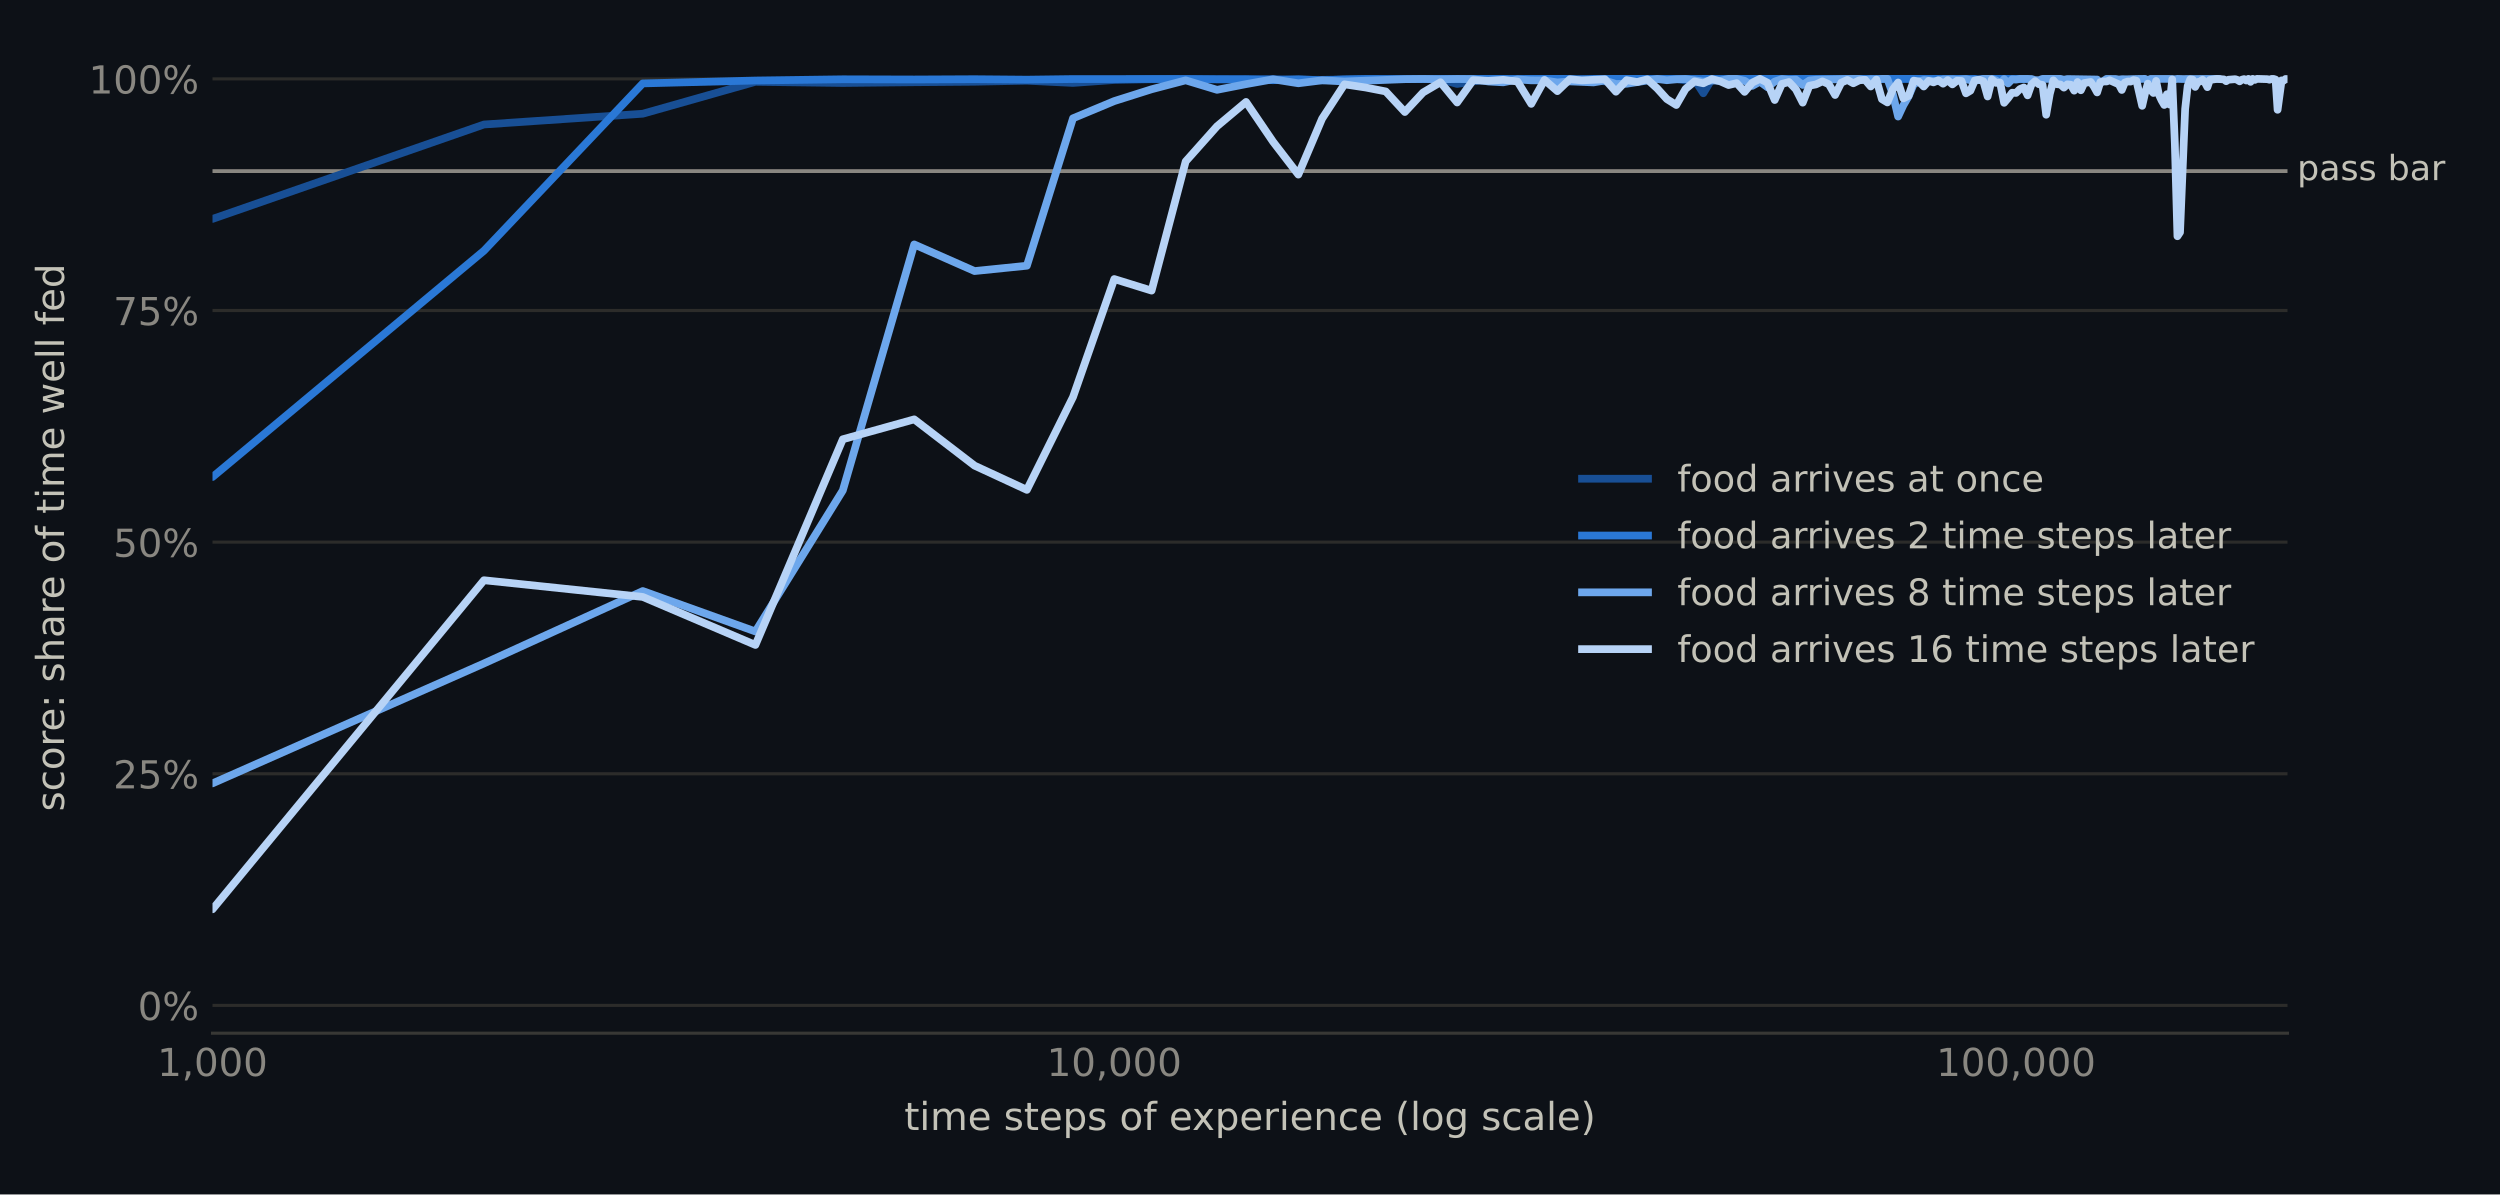
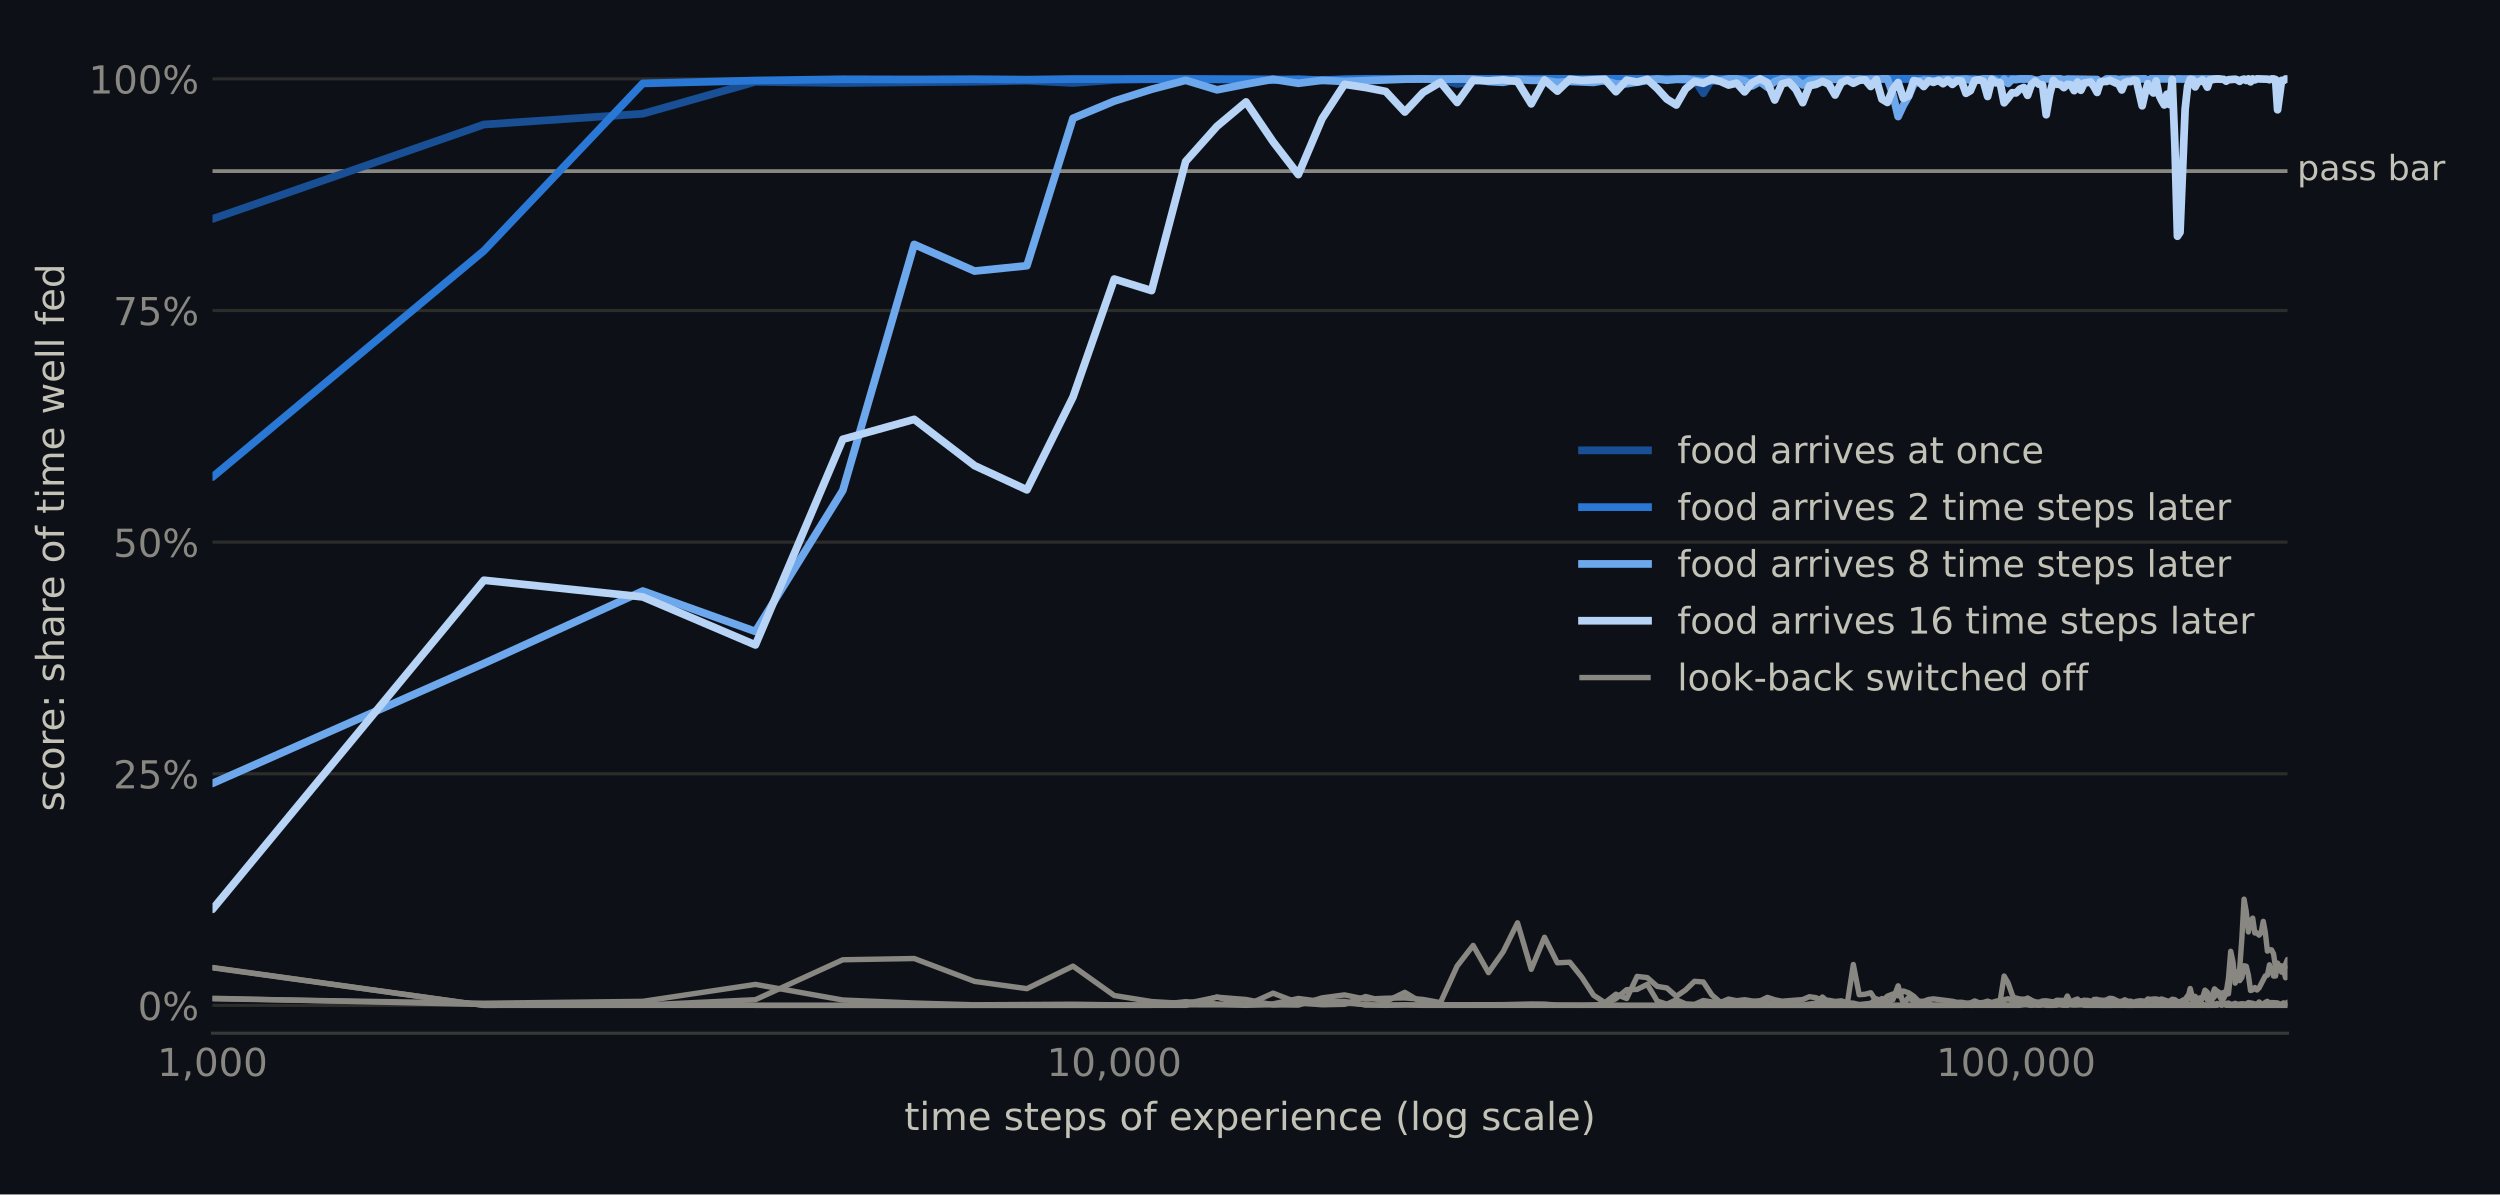
<svg xmlns="http://www.w3.org/2000/svg" width="648pt" height="309.6pt" viewBox="0 0 648 309.6" version="1.1">
  <defs>
    <style type="text/css">*{stroke-linejoin: round; stroke-linecap: butt}</style>
  </defs>
  <g id="figure_1">
    <g id="patch_1">
      <path d="M 0 309.6  L 648 309.6  L 648 0  L 0 0  z " style="fill: #0d1117" />
    </g>
    <g id="axes_1">
      <g id="patch_2">
        <path d="M 55.08 267.804  L 592.92 267.804  L 592.92 10.836  L 55.08 10.836  z " style="fill: #0d1117" />
      </g>
      <g id="matplotlib.axis_1">
        <g id="xtick_1">
          <g id="line2d_1" />
          <g id="text_1">
            <text style="font-size: 10px; font-family: 'DejaVu Sans', 'Bitstream Vera Sans', 'Computer Modern Sans Serif', 'Lucida Grande', 'Verdana', 'Geneva', 'Lucid', 'Arial', 'Helvetica', 'Avant Garde', sans-serif; text-anchor: middle; fill: #898781" x="55.08" y="278.902" transform="rotate(-0 55.08 278.9017)">1,000</text>
          </g>
        </g>
        <g id="xtick_2">
          <g id="line2d_2" />
          <g id="text_2">
            <text style="font-size: 10px; font-family: 'DejaVu Sans', 'Bitstream Vera Sans', 'Computer Modern Sans Serif', 'Lucida Grande', 'Verdana', 'Geneva', 'Lucid', 'Arial', 'Helvetica', 'Avant Garde', sans-serif; text-anchor: middle; fill: #898781" x="288.819" y="278.902" transform="rotate(-0 288.8188 278.9017)">10,000</text>
          </g>
        </g>
        <g id="xtick_3">
          <g id="line2d_3" />
          <g id="text_3">
            <text style="font-size: 10px; font-family: 'DejaVu Sans', 'Bitstream Vera Sans', 'Computer Modern Sans Serif', 'Lucida Grande', 'Verdana', 'Geneva', 'Lucid', 'Arial', 'Helvetica', 'Avant Garde', sans-serif; text-anchor: middle; fill: #898781" x="522.558" y="278.902" transform="rotate(-0 522.5576 278.9017)">100,000</text>
          </g>
        </g>
        <g id="text_4">
          <text style="font-size: 10px; font-family: 'DejaVu Sans', 'Bitstream Vera Sans', 'Computer Modern Sans Serif', 'Lucida Grande', 'Verdana', 'Geneva', 'Lucid', 'Arial', 'Helvetica', 'Avant Garde', sans-serif; text-anchor: middle; fill: #c3c2b7" x="324" y="292.902" transform="rotate(-0 324 292.9024)">time steps of experience (log scale)</text>
        </g>
      </g>
      <g id="matplotlib.axis_2">
        <g id="ytick_1">
          <g id="line2d_4">
            <path d="M 55.08 260.599  L 592.92 260.599  " clip-path="url(#p5196640c38)" style="fill: none; stroke: #2c2c2a; stroke-width: 0.8; stroke-linecap: square" />
          </g>
          <g id="line2d_5" />
          <g id="text_5">
            <text style="font-size: 10px; font-family: 'DejaVu Sans', 'Bitstream Vera Sans', 'Computer Modern Sans Serif', 'Lucida Grande', 'Verdana', 'Geneva', 'Lucid', 'Arial', 'Helvetica', 'Avant Garde', sans-serif; text-anchor: end; fill: #898781" x="51.58" y="264.398" transform="rotate(-0 51.58 264.3981)">0%</text>
          </g>
        </g>
        <g id="ytick_2">
          <g id="line2d_6">
            <path d="M 55.08 200.56  L 592.92 200.56  " clip-path="url(#p5196640c38)" style="fill: none; stroke: #2c2c2a; stroke-width: 0.8; stroke-linecap: square" />
          </g>
          <g id="line2d_7" />
          <g id="text_6">
            <text style="font-size: 10px; font-family: 'DejaVu Sans', 'Bitstream Vera Sans', 'Computer Modern Sans Serif', 'Lucida Grande', 'Verdana', 'Geneva', 'Lucid', 'Arial', 'Helvetica', 'Avant Garde', sans-serif; text-anchor: end; fill: #898781" x="51.58" y="204.359" transform="rotate(-0 51.58 204.3589)">25%</text>
          </g>
        </g>
        <g id="ytick_3">
          <g id="line2d_8">
            <path d="M 55.08 140.521  L 592.92 140.521  " clip-path="url(#p5196640c38)" style="fill: none; stroke: #2c2c2a; stroke-width: 0.8; stroke-linecap: square" />
          </g>
          <g id="line2d_9" />
          <g id="text_7">
            <text style="font-size: 10px; font-family: 'DejaVu Sans', 'Bitstream Vera Sans', 'Computer Modern Sans Serif', 'Lucida Grande', 'Verdana', 'Geneva', 'Lucid', 'Arial', 'Helvetica', 'Avant Garde', sans-serif; text-anchor: end; fill: #898781" x="51.58" y="144.32" transform="rotate(-0 51.58 144.3196)">50%</text>
          </g>
        </g>
        <g id="ytick_4">
          <g id="line2d_10">
            <path d="M 55.08 80.482  L 592.92 80.482  " clip-path="url(#p5196640c38)" style="fill: none; stroke: #2c2c2a; stroke-width: 0.8; stroke-linecap: square" />
          </g>
          <g id="line2d_11" />
          <g id="text_8">
            <text style="font-size: 10px; font-family: 'DejaVu Sans', 'Bitstream Vera Sans', 'Computer Modern Sans Serif', 'Lucida Grande', 'Verdana', 'Geneva', 'Lucid', 'Arial', 'Helvetica', 'Avant Garde', sans-serif; text-anchor: end; fill: #898781" x="51.58" y="84.28" transform="rotate(-0 51.58 84.28036)">75%</text>
          </g>
        </g>
        <g id="ytick_5">
          <g id="line2d_12">
            <path d="M 55.08 20.442  L 592.92 20.442  " clip-path="url(#p5196640c38)" style="fill: none; stroke: #2c2c2a; stroke-width: 0.8; stroke-linecap: square" />
          </g>
          <g id="line2d_13" />
          <g id="text_9">
            <text style="font-size: 10px; font-family: 'DejaVu Sans', 'Bitstream Vera Sans', 'Computer Modern Sans Serif', 'Lucida Grande', 'Verdana', 'Geneva', 'Lucid', 'Arial', 'Helvetica', 'Avant Garde', sans-serif; text-anchor: end; fill: #898781" x="51.58" y="24.241" transform="rotate(-0 51.58 24.24111)">100%</text>
          </g>
        </g>
        <g id="text_10">
          <text style="font-size: 10px; font-family: 'DejaVu Sans', 'Bitstream Vera Sans', 'Computer Modern Sans Serif', 'Lucida Grande', 'Verdana', 'Geneva', 'Lucid', 'Arial', 'Helvetica', 'Avant Garde', sans-serif; text-anchor: middle; fill: #c3c2b7" x="16.589" y="139.32" transform="rotate(-90 16.58859 139.32)">score: share of time well fed</text>
        </g>
      </g>
      <g id="line2d_14">
        <path d="M 55.08 44.35  L 592.92 44.35  " clip-path="url(#p5196640c38)" style="fill: none; stroke: #898781; stroke-linecap: square" />
      </g>
      <g id="line2d_15">
+         <path d="M 55.08 258.881  L 125.442 260.036  L 166.602 259.549  L 195.805 255.158  L 218.456 259.203  L 236.964 259.984  L 252.612 260.442  L 278.124 260.292  L 288.819 260.442  L 329.978 260.479  L 342.684 259.616  L 348.486 259.556  L 353.974 260.509  L 389.645 260.404  L 396.899 260.232  L 400.341 260.262  L 403.669 260.539  L 410.016 260.584  L 413.046 260.494  L 415.989 260.277  L 418.848 258.851  L 421.63 256.524  L 424.337 256.457  L 426.974 255.143  L 429.544 259.466  L 432.05 260.292  L 434.496 259.151  L 436.885 260.194  L 439.219 260.337  L 441.5 259.338  L 443.731 259.691  L 445.914 259.849  L 448.051 258.963  L 450.144 259.391  L 452.195 259.128  L 454.205 259.459  L 456.177 259.466  L 458.11 258.52  L 460.008 259.143  L 461.87 259.511  L 467.262 259.091  L 468.997 258.348  L 470.703 258.603  L 472.381 259.368  L 474.031 259.278  L 475.656 259.579  L 477.254 259.414  L 478.828 259.924  L 480.378 260.014  L 481.905 260.382  L 484.89 260.059  L 486.351 258.888  L 487.791 259.526  L 489.211 258.213  L 490.611 257.657  L 491.992 258.115  L 493.355 256.869  L 494.699 257.335  L 496.026 258.213  L 497.336 259.541  L 498.629 259.519  L 499.906 259.068  L 501.167 258.911  L 506.06 259.526  L 507.247 259.811  L 508.421 259.781  L 509.581 259.991  L 510.728 259.961  L 511.862 259.444  L 512.984 259.931  L 514.093 259.834  L 515.191 259.496  L 516.277 259.856  L 517.351 259.511  L 519.466 259.121  L 520.507 258.881  L 521.537 259.241  L 522.558 258.693  L 523.568 258.948  L 524.568 258.986  L 525.558 258.866  L 526.539 259.353  L 527.51 259.639  L 528.473 259.789  L 529.426 259.451  L 530.37 259.406  L 532.233 259.699  L 533.151 259.256  L 534.964 259.346  L 535.858 259.594  L 537.624 259.691  L 538.495 259.481  L 541.065 259.286  L 542.743 259.706  L 544.394 259.196  L 545.209 259.338  L 546.018 259.166  L 546.821 258.761  L 547.617 258.843  L 549.191 259.586  L 549.968 259.541  L 550.74 259.143  L 551.507 259.519  L 552.267 259.496  L 553.022 259.804  L 553.771 259.511  L 555.253 259.706  L 555.986 259.594  L 557.436 259.098  L 558.153 259.098  L 558.866 258.911  L 559.573 259.143  L 560.276 258.941  L 561.666 259.421  L 562.354 259.526  L 563.038 259.008  L 563.717 259.113  L 564.391 259.556  L 565.062 259.744  L 565.727 259.256  L 566.388 259.031  L 567.046 258.108  L 567.698 258.603  L 568.347 259.323  L 568.991 259.226  L 569.632 259.564  L 570.268 258.618  L 570.901 258.603  L 571.529 257.988  L 572.154 259.188  L 572.775 258.063  L 573.392 257.965  L 574.005 256.314  L 574.615 256.884  L 575.824 257.59  L 576.422 257.207  L 577.018 257.68  L 577.61 257.59  L 578.198 252.329  L 578.783 252.734  L 579.365 251.954  L 579.943 253.59  L 580.519 254.183  L 581.09 253.372  L 581.659 250.325  L 582.225 250.453  L 582.787 252.802  L 583.346 256.742  L 583.903 256.562  L 584.456 255.961  L 585.006 256.607  L 585.553 256.059  L 587.177 252.944  L 587.713 252.772  L 588.246 250.077  L 588.776 251.308  L 589.303 252.989  L 589.828 252.967  L 590.35 249.642  L 590.869 250.61  L 591.386 250.355  L 591.9 251.383  L 592.411 253.432  L 592.92 251.023  L 592.92 251.023  " clip-path="url(#p5196640c38)" style="fill: none; stroke: #898781; stroke-width: 1.4; stroke-linecap: round" />
+       </g>
+       <g id="line2d_16">
+         <path d="M 55.08 258.753  L 125.442 260.374  L 166.602 260.502  L 195.805 259.121  L 218.456 248.772  L 236.964 248.449  L 252.612 254.378  L 266.167 256.261  L 278.124 250.423  L 288.819 258.04  L 298.494 259.601  L 307.327 260.119  L 315.452 258.468  L 322.975 259.068  L 329.978 260.449  L 336.53 260.524  L 342.684 258.648  L 348.486 257.875  L 353.974 258.993  L 359.181 258.738  L 364.134 258.671  L 368.856 259.053  L 373.369 259.879  L 377.689 250.4  L 381.833 245.057  L 385.814 252.104  L 389.645 246.663  L 393.337 239.195  L 396.899 251.248  L 400.341 242.94  L 403.669 249.56  L 406.892 249.402  L 410.016 253.312  L 413.046 257.958  L 415.989 259.901  L 418.848 257.695  L 421.63 258.821  L 424.337 253.087  L 426.974 253.395  L 429.544 255.669  L 432.05 256.081  L 434.496 258.243  L 436.885 256.614  L 439.219 254.355  L 441.5 254.528  L 443.731 257.92  L 445.914 259.781  L 448.051 260.292  L 450.144 260.299  L 452.195 260.074  L 454.205 260.014  L 456.177 259.383  L 460.008 260.382  L 461.87 260.562  L 463.699 259.684  L 465.496 260.449  L 467.262 260.487  L 470.703 259.999  L 472.381 258.43  L 474.031 259.871  L 475.656 260.172  L 477.254 260.599  L 478.828 260.044  L 480.378 250.002  L 481.905 257.83  L 483.408 257.71  L 484.89 257.32  L 486.351 259.549  L 487.791 258.836  L 489.211 259.624  L 490.611 259.173  L 491.992 255.526  L 493.355 260.292  L 494.699 258.543  L 496.026 259.564  L 497.336 259.939  L 498.629 259.714  L 499.906 260.262  L 501.167 260.577  L 503.643 260.547  L 506.06 260.194  L 507.247 260.427  L 508.421 260.442  L 509.581 260.307  L 510.728 260.599  L 512.984 260.494  L 515.191 260.322  L 516.277 260.472  L 517.351 260.457  L 518.414 259.601  L 519.466 252.997  L 520.507 254.783  L 521.537 257.74  L 522.558 259.796  L 523.568 259.676  L 524.568 260.457  L 525.558 258.693  L 526.539 259.248  L 527.51 260.006  L 528.473 260.569  L 529.426 260.419  L 530.37 259.684  L 531.306 260.081  L 533.151 259.841  L 534.062 260.164  L 534.964 260.006  L 535.858 258.168  L 536.745 259.969  L 537.624 259.616  L 538.495 260.081  L 539.359 260.006  L 540.216 259.248  L 541.065 260.059  L 541.908 260.434  L 542.743 259.068  L 543.572 259.023  L 544.394 259.684  L 545.209 259.331  L 546.018 260.352  L 546.821 259.098  L 547.617 259.594  L 548.407 260.247  L 549.191 260.352  L 549.968 260.111  L 550.74 260.081  L 551.507 260.359  L 552.267 260.487  L 553.022 260.081  L 553.771 260.156  L 554.515 260.554  L 555.253 260.389  L 555.986 260.539  L 557.436 260.562  L 558.153 260.217  L 558.866 260.524  L 560.276 260.502  L 560.973 260.494  L 561.666 259.744  L 562.354 259.736  L 563.038 260.599  L 563.717 259.624  L 564.391 260.314  L 565.062 260.599  L 566.388 260.434  L 567.046 258.918  L 567.698 256.231  L 568.347 258.746  L 568.991 258.258  L 569.632 259.218  L 570.268 259.954  L 570.901 258.595  L 571.529 256.652  L 572.154 257.215  L 572.775 259.751  L 574.615 257.575  L 575.221 258.003  L 575.824 259.203  L 576.422 258.716  L 577.018 257.29  L 577.61 253.68  L 578.198 246.58  L 578.783 249.297  L 579.365 254.821  L 580.519 251.173  L 581.09 243.278  L 581.659 233.064  L 582.225 236.298  L 582.787 241.559  L 583.346 238.76  L 583.903 237.987  L 584.456 241.837  L 585.006 241.792  L 585.553 242.385  L 586.098 241.717  L 586.639 238.82  L 587.177 241.769  L 587.713 246.528  L 588.246 246.182  L 588.776 246.205  L 589.303 247.233  L 589.828 250.738  L 590.35 250.393  L 590.869 250.438  L 591.386 251.984  L 591.9 252.021  L 592.411 249.935  L 592.92 248.697  L 592.92 248.697  " clip-path="url(#p5196640c38)" style="fill: none; stroke: #898781; stroke-width: 1.4; stroke-linecap: round" />
+       </g>
+       <g id="line2d_17">
+         <path d="M 55.08 250.775  L 125.442 260.599  L 166.602 260.389  L 195.805 260.584  L 307.327 260.599  L 315.452 258.43  L 322.975 260.599  L 329.978 257.425  L 336.53 259.946  L 342.684 260.442  L 348.486 260.322  L 353.974 258.295  L 359.181 259.616  L 364.134 257.215  L 368.856 260.059  L 373.369 260.367  L 377.689 260.509  L 429.544 260.599  L 436.885 260.599  L 508.421 260.592  L 509.581 260.217  L 510.728 260.449  L 511.862 260.329  L 514.093 260.517  L 515.191 260.577  L 516.277 260.329  L 518.414 260.569  L 519.466 260.412  L 520.507 260.539  L 521.537 260.397  L 522.558 260.509  L 524.568 260.299  L 526.539 260.599  L 527.51 260.389  L 528.473 259.924  L 529.426 259.871  L 530.37 260.224  L 531.306 260.299  L 532.233 260.524  L 533.151 260.569  L 534.062 260.239  L 534.964 260.577  L 535.858 260.419  L 537.624 260.539  L 539.359 260.479  L 540.216 260.314  L 541.065 260.434  L 541.908 260.314  L 542.743 260.389  L 543.572 260.284  L 544.394 260.599  L 547.617 260.599  L 549.191 259.661  L 549.968 260.487  L 551.507 260.599  L 553.022 260.599  L 553.771 260.457  L 554.515 259.406  L 555.253 259.421  L 555.986 259.624  L 556.713 258.926  L 557.436 259.053  L 558.153 258.948  L 558.866 259.293  L 559.573 260.014  L 560.276 260.269  L 560.973 259.991  L 561.666 260.269  L 563.038 260.359  L 563.717 260.322  L 565.062 260.554  L 566.388 260.382  L 567.046 260.457  L 567.698 260.367  L 568.347 260.404  L 568.991 260.277  L 569.632 260.021  L 572.154 260.599  L 572.775 260.584  L 573.392 259.894  L 574.005 260.449  L 574.615 260.089  L 575.221 260.329  L 575.824 260.179  L 576.422 259.909  L 577.018 260.104  L 577.61 259.976  L 578.198 260.307  L 578.783 260.269  L 579.365 260.051  L 579.943 260.322  L 581.09 260.164  L 582.225 260.254  L 582.787 259.856  L 583.903 260.059  L 585.006 260.367  L 585.553 259.706  L 586.098 260.149  L 586.639 260.262  L 587.177 259.804  L 587.713 259.549  L 588.246 260.292  L 588.776 259.856  L 590.35 259.954  L 590.869 260.344  L 591.386 260.209  L 591.9 259.939  L 592.411 260.194  L 592.92 259.796  L 592.92 259.796  " clip-path="url(#p5196640c38)" style="fill: none; stroke: #898781; stroke-width: 1.4; stroke-linecap: round" />
+       </g>
+       <g id="line2d_18">
+         <path d="M 55.08 250.858  L 125.442 260.599  L 298.494 260.599  L 307.327 259.631  L 315.452 260.232  L 322.975 260.584  L 329.978 260.202  L 336.53 258.806  L 342.684 259.609  L 348.486 259.871  L 353.974 260.419  L 359.181 260.592  L 364.134 260.442  L 368.856 260.599  L 523.568 260.599  L 524.568 260.337  L 528.473 260.584  L 529.426 260.457  L 530.37 260.584  L 532.233 260.599  L 533.151 259.383  L 534.062 260.502  L 535.858 260.599  L 536.745 259.751  L 537.624 259.248  L 538.495 258.941  L 539.359 260.179  L 540.216 260.599  L 574.615 260.599  L 575.221 260.322  L 575.824 260.592  L 576.422 260.374  L 577.018 260.577  L 580.519 260.599  L 592.92 260.599  L 592.92 260.599  " clip-path="url(#p5196640c38)" style="fill: none; stroke: #898781; stroke-width: 1.4; stroke-linecap: round" />
+       </g>
+       <g id="line2d_19">
        <path d="M 55.08 56.749  L 125.442 32.268  L 166.602 29.478  L 195.805 21.208  L 218.456 21.515  L 236.964 21.315  L 252.612 21.185  L 266.167 20.92  L 278.124 21.495  L 288.819 20.735  L 298.494 20.535  L 307.327 20.455  L 315.452 20.467  L 322.975 20.447  L 329.978 20.462  L 336.53 20.68  L 342.684 20.692  L 348.486 20.59  L 353.974 20.475  L 359.181 20.447  L 364.134 20.477  L 368.856 20.447  L 373.369 20.507  L 377.689 21.768  L 381.833 21.115  L 385.814 20.6  L 389.645 20.56  L 393.337 20.532  L 396.899 20.48  L 400.341 20.475  L 403.669 20.457  L 406.892 20.98  L 410.016 20.487  L 413.046 20.68  L 415.989 21.113  L 418.848 20.522  L 421.63 20.455  L 424.337 21.158  L 426.974 20.515  L 429.544 20.497  L 432.05 20.462  L 434.496 20.452  L 436.885 20.883  L 439.219 20.655  L 441.5 24.17  L 443.731 20.492  L 445.914 20.462  L 448.051 20.442  L 450.144 20.447  L 452.195 20.442  L 454.205 20.725  L 456.177 20.445  L 458.11 20.445  L 460.008 20.442  L 461.87 20.445  L 463.699 20.442  L 465.496 20.445  L 467.262 20.442  L 468.997 20.442  L 470.703 20.442  L 472.381 20.442  L 474.031 20.445  L 475.656 20.442  L 477.254 20.442  L 478.828 20.505  L 480.378 20.475  L 481.905 20.562  L 483.408 20.445  L 484.89 20.442  L 486.351 20.627  L 487.791 20.442  L 489.211 20.442  L 490.611 20.445  L 491.992 20.442  L 493.355 20.445  L 494.699 20.445  L 496.026 20.442  L 497.336 20.442  L 498.629 20.442  L 499.906 20.462  L 501.167 20.442  L 502.413 20.442  L 503.643 20.492  L 504.859 20.497  L 506.06 20.447  L 507.247 20.442  L 508.421 20.445  L 509.581 20.442  L 510.728 20.442  L 511.862 20.55  L 512.984 20.482  L 514.093 20.442  L 515.191 20.515  L 516.277 20.515  L 517.351 20.452  L 518.414 20.442  L 519.466 20.457  L 520.507 20.542  L 521.537 20.442  L 522.558 20.442  L 523.568 20.442  L 524.568 20.482  " clip-path="url(#p5196640c38)" style="fill: none; stroke: #184f95; stroke-width: 2; stroke-linecap: round" />
      </g>
-       <g id="line2d_16">
+       <g id="line2d_20">
        <path d="M 55.08 123.647  L 125.442 64.991  L 166.602 21.621  L 195.805 20.87  L 218.456 20.55  L 236.964 20.605  L 252.612 20.527  L 266.167 20.65  L 278.124 20.487  L 288.819 20.49  L 298.494 20.47  L 307.327 20.487  L 315.452 20.577  L 322.975 20.602  L 329.978 20.788  L 336.53 20.532  L 342.684 20.815  L 348.486 20.577  L 353.974 20.477  L 359.181 20.487  L 364.134 20.49  L 368.856 20.467  L 373.369 20.442  L 377.689 20.442  L 381.833 20.442  L 385.814 20.442  L 389.645 20.445  L 393.337 20.457  L 396.899 20.442  L 400.341 20.445  L 403.669 20.442  L 406.892 20.442  L 410.016 20.545  L 413.046 20.442  L 415.989 20.442  L 418.848 20.442  L 421.63 20.442  L 424.337 20.442  L 426.974 20.445  L 429.544 20.442  L 432.05 20.442  L 434.496 20.442  L 436.885 20.442  L 439.219 20.457  L 441.5 20.447  L 443.731 20.442  L 445.914 20.485  L 448.051 20.442  L 450.144 20.445  L 452.195 20.442  L 454.205 20.442  L 456.177 20.442  L 458.11 20.442  L 460.008 20.442  L 461.87 20.442  L 463.699 20.442  L 465.496 20.445  L 467.262 20.452  L 468.997 20.442  L 470.703 20.442  L 472.381 20.442  L 474.031 20.442  L 475.656 20.442  L 477.254 20.442  L 478.828 20.45  L 480.378 20.445  L 481.905 20.442  L 483.408 20.442  L 484.89 20.442  L 486.351 20.442  L 487.791 20.442  L 489.211 20.442  L 490.611 20.442  L 491.992 20.442  L 493.355 20.442  L 494.699 20.442  L 496.026 20.442  L 497.336 20.442  L 498.629 20.442  L 499.906 20.442  L 501.167 20.442  L 502.413 20.442  L 503.643 20.442  L 504.859 20.442  L 506.06 20.442  L 507.247 20.442  L 508.421 20.442  L 509.581 20.442  L 510.728 20.442  L 511.862 20.442  L 512.984 20.755  L 514.093 20.447  L 515.191 20.445  L 516.277 20.442  L 517.351 20.442  L 518.414 20.442  L 519.466 20.442  L 520.507 20.442  L 521.537 20.442  L 522.558 20.442  L 523.568 20.442  L 524.568 20.442  L 525.558 20.442  " clip-path="url(#p5196640c38)" style="fill: none; stroke: #2a78d6; stroke-width: 2; stroke-linecap: round" />
      </g>
-       <g id="line2d_17">
+       <g id="line2d_21">
        <path d="M 55.08 203.049  L 125.442 171.961  L 166.602 153.197  L 195.805 163.678  L 218.456 127.117  L 236.964 63.358  L 252.612 70.26  L 266.167 68.876  L 278.124 30.661  L 288.819 26.199  L 298.494 23.139  L 307.327 20.82  L 315.452 23.282  L 322.975 21.806  L 329.978 20.55  L 336.53 21.588  L 342.684 20.82  L 348.486 21.118  L 364.134 20.522  L 368.856 20.467  L 373.369 20.555  L 377.689 20.477  L 381.833 20.522  L 385.814 21.125  L 389.645 21.34  L 393.337 20.595  L 396.899 20.828  L 400.341 20.833  L 403.669 21.373  L 406.892 21.095  L 413.046 21.36  L 415.989 20.868  L 418.848 21.776  L 421.63 21.708  L 429.544 20.47  L 432.05 20.793  L 434.496 20.562  L 436.885 20.487  L 441.5 21.15  L 443.731 20.865  L 445.914 20.915  L 448.051 20.447  L 450.144 20.462  L 452.195 20.938  L 454.205 22.253  L 456.177 21.165  L 458.11 22.604  L 460.008 21.138  L 461.87 20.495  L 463.699 20.727  L 465.496 20.64  L 467.262 22.021  L 468.997 20.853  L 470.703 20.67  L 480.378 20.45  L 481.905 20.457  L 483.408 20.73  L 484.89 20.535  L 486.351 20.615  L 487.791 20.447  L 489.211 20.442  L 490.611 24.362  L 491.992 30.211  L 493.355 27.287  L 494.699 24.98  L 496.026 21.833  L 497.336 21.155  L 498.629 20.75  L 501.167 20.963  L 502.413 21.05  L 503.643 20.605  L 506.06 20.57  L 507.247 20.67  L 509.581 20.512  L 510.728 20.795  L 511.862 20.895  L 512.984 20.73  L 514.093 20.442  L 516.277 20.442  L 517.351 20.825  L 518.414 21.728  L 519.466 20.502  L 520.507 21.623  L 521.537 20.57  L 522.558 20.635  L 523.568 20.452  L 526.539 20.472  L 527.51 20.765  L 528.473 20.8  L 529.426 20.442  L 534.062 20.442  L 534.964 20.67  L 535.858 20.485  L 543.572 20.615  L 544.394 21.508  L 546.018 20.45  L 548.407 20.48  L 549.191 20.622  L 549.968 20.532  L 551.507 20.54  L 553.771 20.472  L 555.986 20.442  L 556.713 20.86  L 557.436 20.452  L 562.354 20.452  L 563.717 20.542  L 564.391 20.442  L 565.727 20.487  L 575.221 20.442  L 575.221 20.442  " clip-path="url(#p5196640c38)" style="fill: none; stroke: #6da7ec; stroke-width: 2; stroke-linecap: round" />
      </g>
-       <g id="line2d_18">
+       <g id="line2d_22">
        <path d="M 55.08 235.691  L 125.442 150.397  L 166.602 154.725  L 195.805 167.171  L 218.456 113.856  L 236.964 108.697  L 252.612 120.698  L 266.167 126.972  L 278.124 102.914  L 288.819 72.331  L 298.494 75.326  L 307.327 41.844  L 315.452 32.725  L 322.975 26.421  L 329.978 36.738  L 336.53 45.254  L 342.684 30.764  L 348.486 21.856  L 353.974 22.684  L 359.181 23.699  L 364.134 29.033  L 368.856 23.972  L 373.369 21.32  L 377.689 26.566  L 381.833 20.785  L 385.814 20.943  L 389.645 20.685  L 393.337 21.123  L 396.899 26.922  L 400.341 20.722  L 403.669 23.624  L 406.892 20.542  L 410.016 20.833  L 415.989 20.545  L 418.848 23.772  L 421.63 20.767  L 424.337 21.26  L 426.974 20.562  L 429.544 22.919  L 432.05 25.681  L 434.496 27.217  L 436.885 23.061  L 439.219 21.105  L 441.5 21.591  L 443.731 20.492  L 445.914 21.095  L 448.051 22.048  L 450.144 21.543  L 452.195 23.814  L 454.205 21.405  L 456.177 20.442  L 458.11 21.423  L 460.008 25.923  L 461.87 21.746  L 463.699 21.263  L 465.496 23.142  L 467.262 26.609  L 468.997 22.216  L 470.703 21.876  L 472.381 21.09  L 474.031 21.831  L 475.656 24.625  L 477.254 21.428  L 478.828 20.717  L 480.378 21.586  L 481.905 20.82  L 483.408 20.667  L 484.89 22.416  L 486.351 20.625  L 487.791 25.698  L 489.211 26.554  L 490.611 23.177  L 491.992 21.388  L 493.355 25.498  L 494.699 24.838  L 496.026 20.905  L 497.336 21.115  L 498.629 22.421  L 499.906 20.955  L 501.167 21.355  L 502.413 20.793  L 503.643 21.691  L 504.859 20.785  L 506.06 21.868  L 507.247 20.925  L 508.421 20.99  L 509.581 24.19  L 510.728 23.504  L 511.862 20.843  L 512.984 20.652  L 514.093 21.075  L 515.191 25.008  L 516.277 20.595  L 517.351 21.475  L 518.414 21.41  L 519.466 26.649  L 520.507 25.431  L 521.537 24.027  L 522.558 24.085  L 523.568 23.084  L 524.568 22.674  L 525.558 24.715  L 526.539 21.908  L 527.51 21.033  L 528.473 21.826  L 529.426 22.013  L 530.37 29.738  L 531.306 24.332  L 532.233 20.83  L 533.151 21.821  L 534.062 21.901  L 534.964 22.709  L 535.858 21.856  L 536.745 21.956  L 537.624 23.494  L 538.495 21.26  L 539.359 23.394  L 540.216 21.525  L 541.908 21.25  L 542.743 22.439  L 543.572 23.952  L 544.394 21.273  L 545.209 21.113  L 546.018 21.123  L 546.821 20.8  L 548.407 21.505  L 549.191 21.851  L 549.968 23.317  L 550.74 21.393  L 551.507 21.13  L 552.267 21.148  L 553.022 20.757  L 553.771 20.935  L 555.253 27.427  L 555.986 24.212  L 556.713 21.671  L 557.436 23.312  L 558.153 24.1  L 558.866 20.983  L 559.573 24.49  L 560.276 26.011  L 560.973 27.207  L 561.666 24.425  L 562.354 27.099  L 563.038 20.6  L 563.717 37.216  L 564.391 61.231  L 565.062 60.218  L 566.388 28.247  L 567.046 22.276  L 567.698 20.575  L 568.347 20.655  L 568.991 22.521  L 569.632 21.27  L 570.268 21.123  L 570.901 20.675  L 571.529 21.4  L 572.154 22.591  L 572.775 20.73  L 574.615 20.455  L 576.422 20.58  L 577.018 21.043  L 577.61 20.662  L 579.365 20.522  L 579.943 20.715  L 580.519 21.083  L 581.09 20.655  L 581.659 20.502  L 582.225 20.87  L 582.787 20.442  L 583.346 21.218  L 583.903 20.442  L 584.456 20.712  L 585.006 20.442  L 587.713 20.52  L 588.246 20.667  L 588.776 20.457  L 589.303 20.452  L 589.828 20.622  L 590.35 28.455  L 591.386 20.835  L 591.9 20.91  L 592.411 20.475  L 592.92 20.495  L 592.92 20.495  " clip-path="url(#p5196640c38)" style="fill: none; stroke: #b7d3f6; stroke-width: 2; stroke-linecap: round" />
      </g>
      <g id="patch_3">
        <path d="M 55.08 267.804  L 592.92 267.804  " style="fill: none; stroke: #383835; stroke-width: 0.8; stroke-linejoin: miter; stroke-linecap: square" />
      </g>
      <g id="text_11">
        <text style="font-size: 9px; font-family: 'DejaVu Sans', 'Bitstream Vera Sans', 'Computer Modern Sans Serif', 'Lucida Grande', 'Verdana', 'Geneva', 'Lucid', 'Arial', 'Helvetica', 'Avant Garde', sans-serif; text-anchor: start; fill: #c3c2b7" x="595.427" y="46.689" transform="rotate(-0 595.4266 46.68865)"> pass bar</text>
      </g>
      <g id="legend_1">
-         <g id="line2d_19">
-           <path d="M 410.064 124.084  L 418.614 124.084  L 427.164 124.084  " style="fill: none; stroke: #184f95; stroke-width: 2; stroke-linecap: square" />
+         <g id="line2d_23">
+           <path d="M 410.064 116.721  L 418.614 116.721  L 427.164 116.721  " style="fill: none; stroke: #184f95; stroke-width: 2; stroke-linecap: square" />
        </g>
        <g id="text_12">
-           <text style="font-size: 9.5px; font-family: 'DejaVu Sans', 'Bitstream Vera Sans', 'Computer Modern Sans Serif', 'Lucida Grande', 'Verdana', 'Geneva', 'Lucid', 'Arial', 'Helvetica', 'Avant Garde', sans-serif; text-anchor: start; fill: #c3c2b7" x="434.764" y="127.409" transform="rotate(-0 434.7643 127.4086)">food arrives at once</text>
+           <text style="font-size: 9.5px; font-family: 'DejaVu Sans', 'Bitstream Vera Sans', 'Computer Modern Sans Serif', 'Lucida Grande', 'Verdana', 'Geneva', 'Lucid', 'Arial', 'Helvetica', 'Avant Garde', sans-serif; text-anchor: start; fill: #c3c2b7" x="434.764" y="120.046" transform="rotate(-0 434.7643 120.0457)">food arrives at once</text>
        </g>
-         <g id="line2d_20">
-           <path d="M 410.064 138.809  L 418.614 138.809  L 427.164 138.809  " style="fill: none; stroke: #2a78d6; stroke-width: 2; stroke-linecap: square" />
+         <g id="line2d_24">
+           <path d="M 410.064 131.446  L 418.614 131.446  L 427.164 131.446  " style="fill: none; stroke: #2a78d6; stroke-width: 2; stroke-linecap: square" />
        </g>
        <g id="text_13">
-           <text style="font-size: 9.5px; font-family: 'DejaVu Sans', 'Bitstream Vera Sans', 'Computer Modern Sans Serif', 'Lucida Grande', 'Verdana', 'Geneva', 'Lucid', 'Arial', 'Helvetica', 'Avant Garde', sans-serif; text-anchor: start; fill: #c3c2b7" x="434.764" y="142.134" transform="rotate(-0 434.7643 142.1343)">food arrives 2 time steps later</text>
+           <text style="font-size: 9.5px; font-family: 'DejaVu Sans', 'Bitstream Vera Sans', 'Computer Modern Sans Serif', 'Lucida Grande', 'Verdana', 'Geneva', 'Lucid', 'Arial', 'Helvetica', 'Avant Garde', sans-serif; text-anchor: start; fill: #c3c2b7" x="434.764" y="134.771" transform="rotate(-0 434.7643 134.7714)">food arrives 2 time steps later</text>
        </g>
-         <g id="line2d_21">
-           <path d="M 410.064 153.535  L 418.614 153.535  L 427.164 153.535  " style="fill: none; stroke: #6da7ec; stroke-width: 2; stroke-linecap: square" />
+         <g id="line2d_25">
+           <path d="M 410.064 146.172  L 418.614 146.172  L 427.164 146.172  " style="fill: none; stroke: #6da7ec; stroke-width: 2; stroke-linecap: square" />
        </g>
        <g id="text_14">
-           <text style="font-size: 9.5px; font-family: 'DejaVu Sans', 'Bitstream Vera Sans', 'Computer Modern Sans Serif', 'Lucida Grande', 'Verdana', 'Geneva', 'Lucid', 'Arial', 'Helvetica', 'Avant Garde', sans-serif; text-anchor: start; fill: #c3c2b7" x="434.764" y="156.86" transform="rotate(-0 434.7643 156.8601)">food arrives 8 time steps later</text>
+           <text style="font-size: 9.5px; font-family: 'DejaVu Sans', 'Bitstream Vera Sans', 'Computer Modern Sans Serif', 'Lucida Grande', 'Verdana', 'Geneva', 'Lucid', 'Arial', 'Helvetica', 'Avant Garde', sans-serif; text-anchor: start; fill: #c3c2b7" x="434.764" y="149.497" transform="rotate(-0 434.7643 149.4972)">food arrives 8 time steps later</text>
        </g>
-         <g id="line2d_22">
-           <path d="M 410.064 168.261  L 418.614 168.261  L 427.164 168.261  " style="fill: none; stroke: #b7d3f6; stroke-width: 2; stroke-linecap: square" />
+         <g id="line2d_26">
+           <path d="M 410.064 160.898  L 418.614 160.898  L 427.164 160.898  " style="fill: none; stroke: #b7d3f6; stroke-width: 2; stroke-linecap: square" />
        </g>
        <g id="text_15">
-           <text style="font-size: 9.5px; font-family: 'DejaVu Sans', 'Bitstream Vera Sans', 'Computer Modern Sans Serif', 'Lucida Grande', 'Verdana', 'Geneva', 'Lucid', 'Arial', 'Helvetica', 'Avant Garde', sans-serif; text-anchor: start; fill: #c3c2b7" x="434.764" y="171.586" transform="rotate(-0 434.7643 171.5858)">food arrives 16 time steps later</text>
+           <text style="font-size: 9.5px; font-family: 'DejaVu Sans', 'Bitstream Vera Sans', 'Computer Modern Sans Serif', 'Lucida Grande', 'Verdana', 'Geneva', 'Lucid', 'Arial', 'Helvetica', 'Avant Garde', sans-serif; text-anchor: start; fill: #c3c2b7" x="434.764" y="164.223" transform="rotate(-0 434.7643 164.2229)">food arrives 16 time steps later</text>
+         </g>
+         <g id="line2d_27">
+           <path d="M 410.064 175.624  L 418.614 175.624  L 427.164 175.624  " style="fill: none; stroke: #898781; stroke-width: 1.4; stroke-linecap: square" />
+         </g>
+         <g id="text_16">
+           <text style="font-size: 9.5px; font-family: 'DejaVu Sans', 'Bitstream Vera Sans', 'Computer Modern Sans Serif', 'Lucida Grande', 'Verdana', 'Geneva', 'Lucid', 'Arial', 'Helvetica', 'Avant Garde', sans-serif; text-anchor: start; fill: #c3c2b7" x="434.764" y="178.949" transform="rotate(-0 434.7643 178.9487)">look-back switched off</text>
        </g>
      </g>
    </g>
  </g>
  <defs>
    <clipPath id="p5196640c38">
      <rect x="55.08" y="10.836" width="537.84" height="256.968" />
    </clipPath>
  </defs>
</svg>
